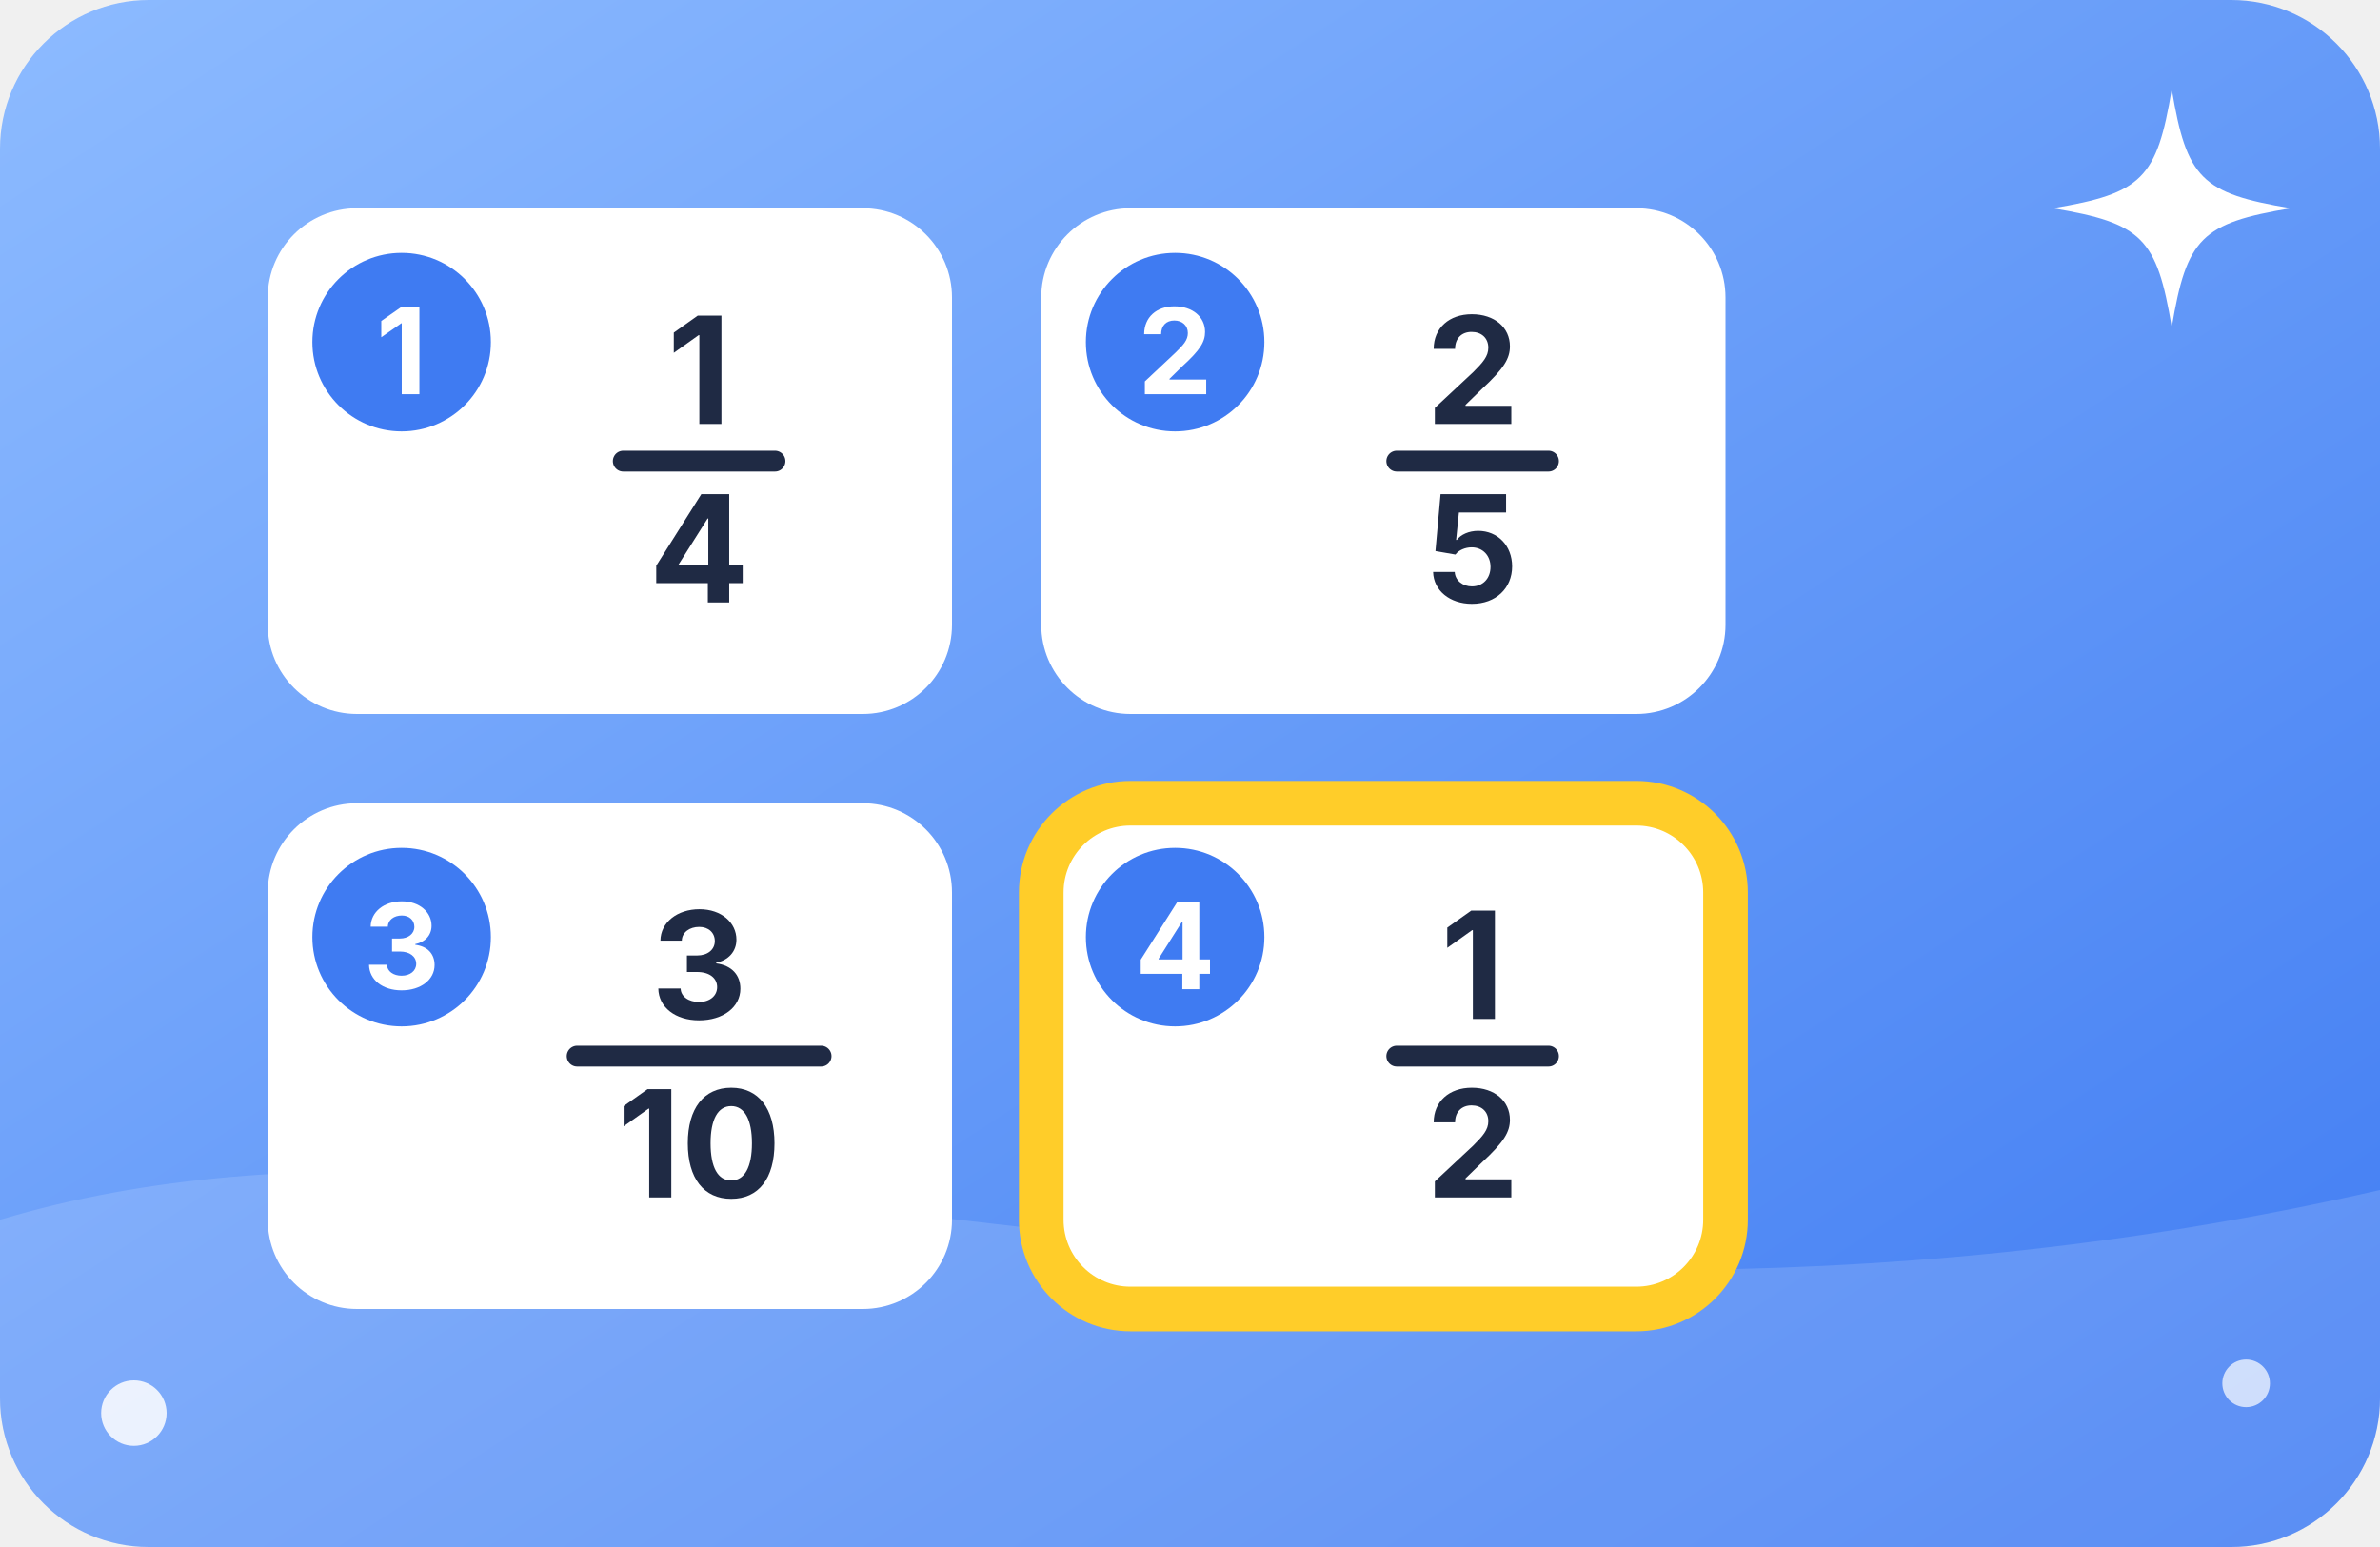
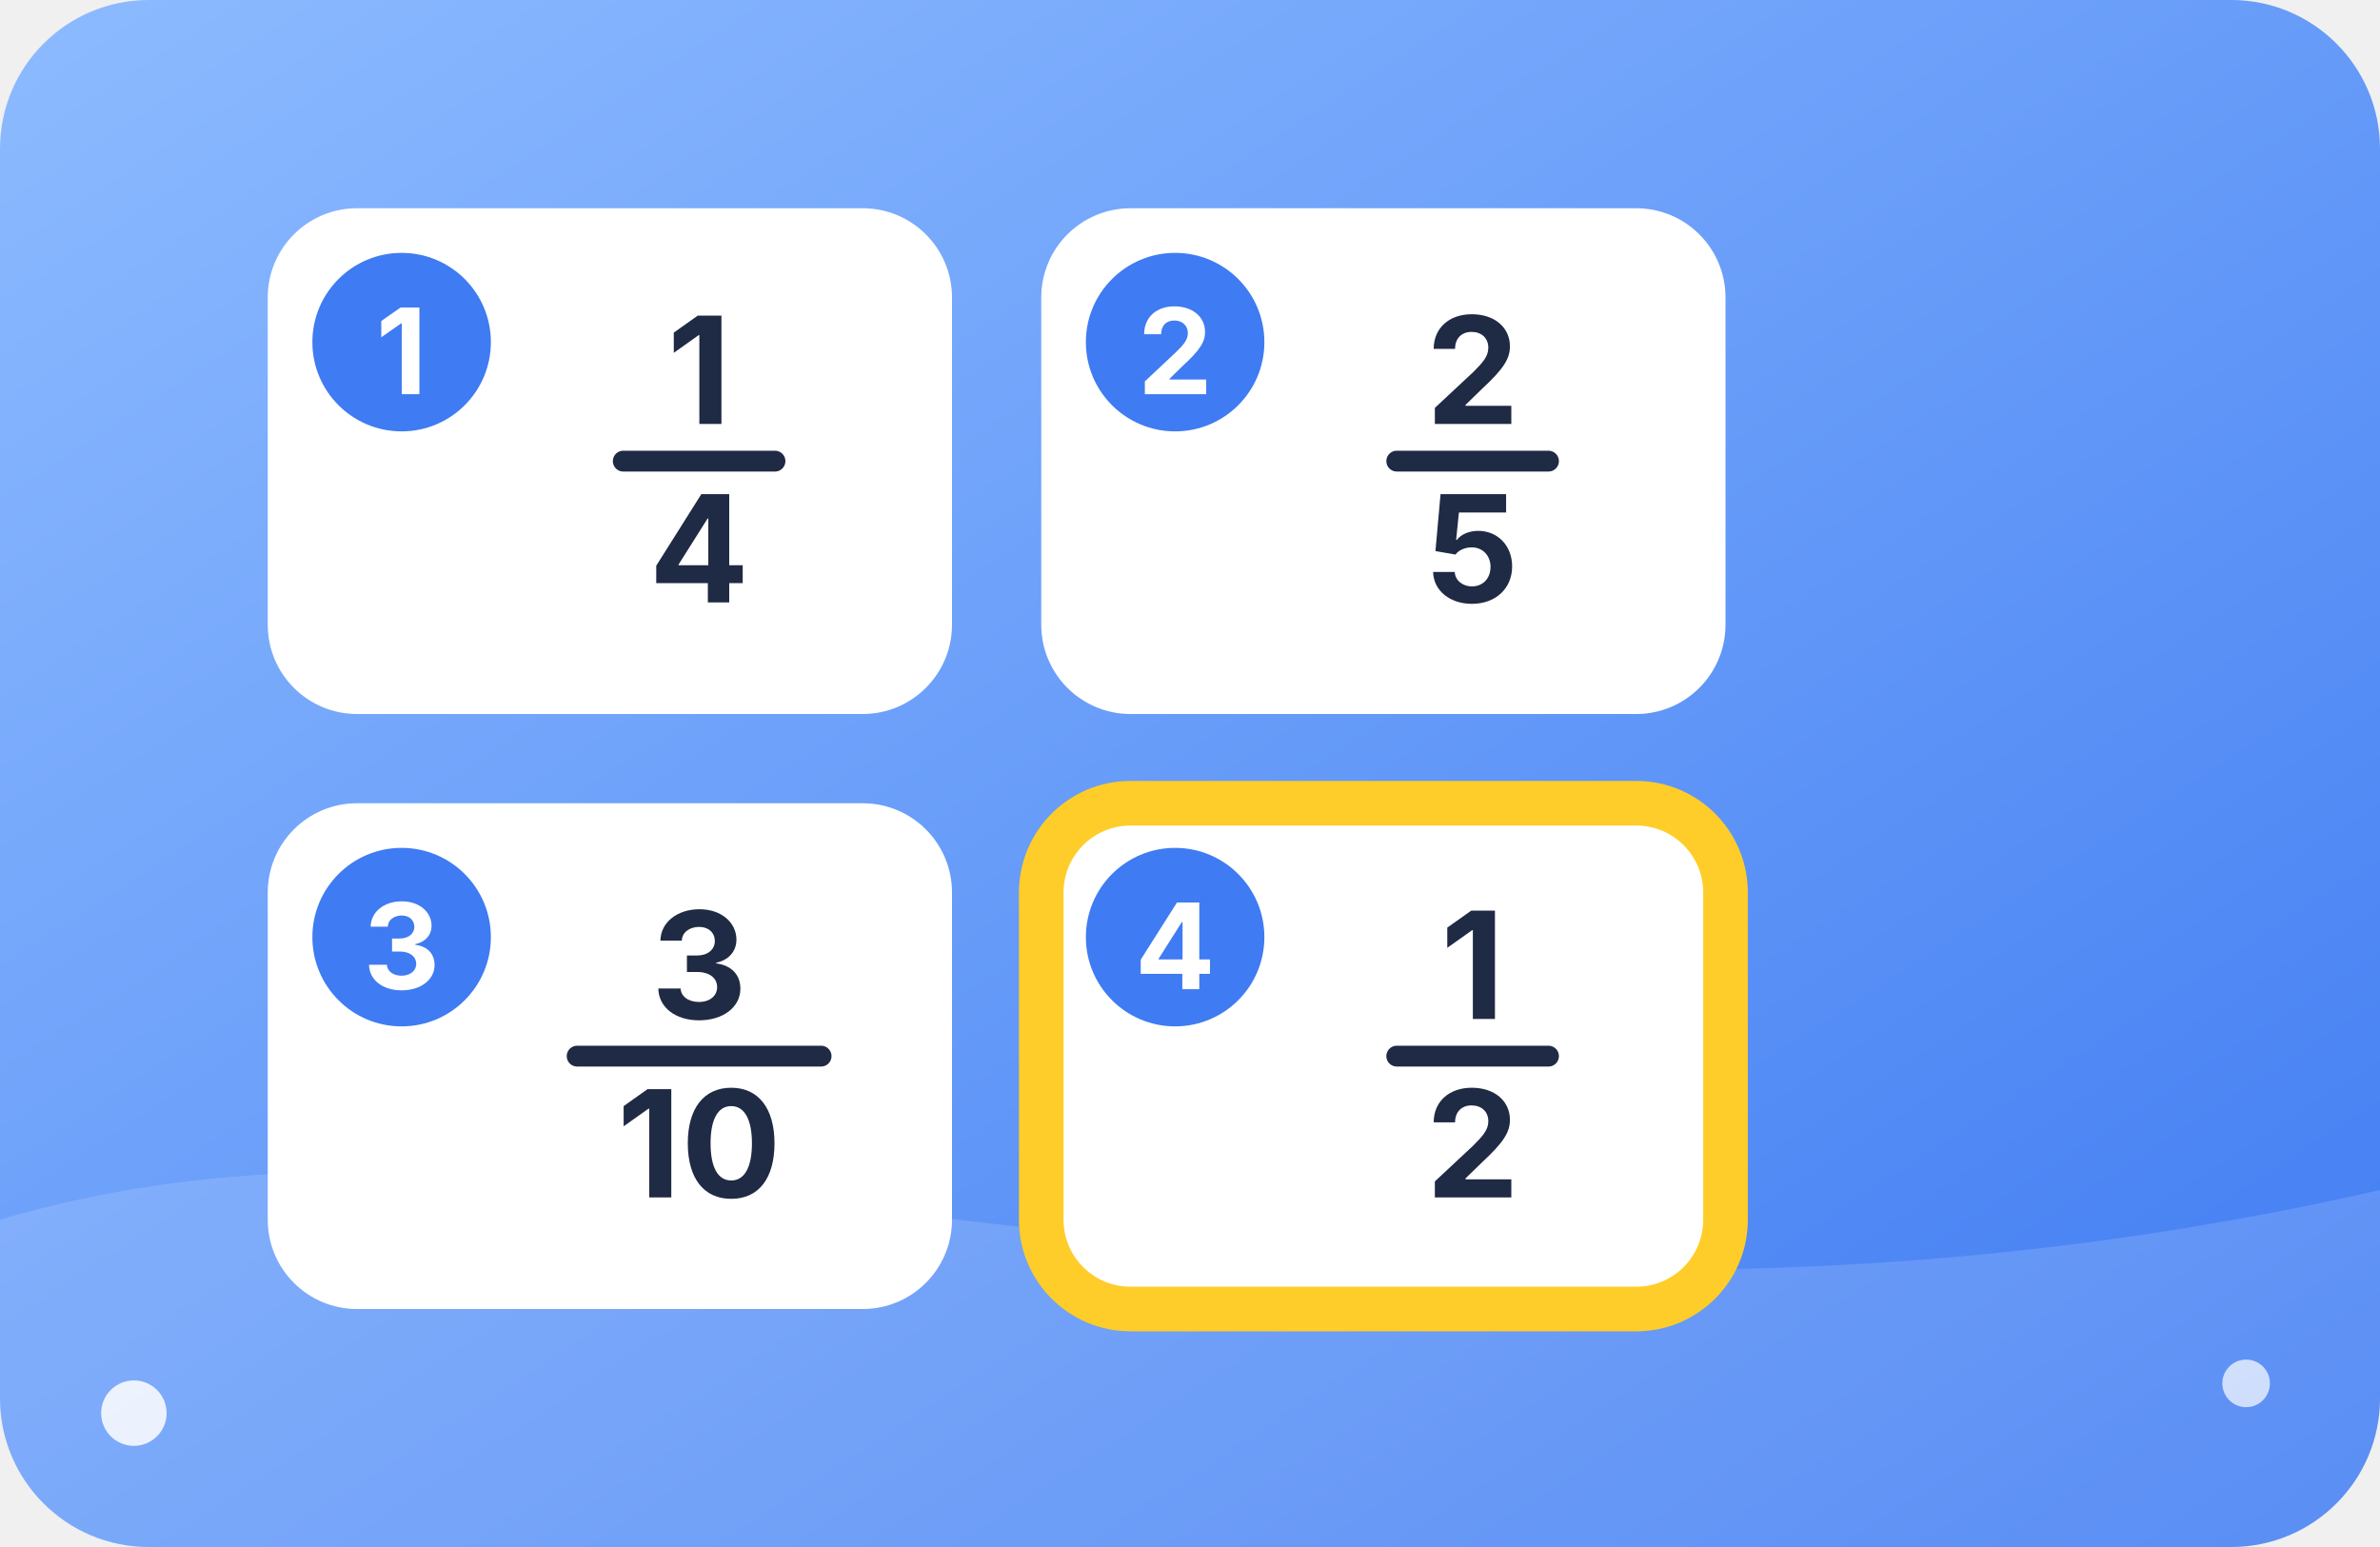
<svg xmlns="http://www.w3.org/2000/svg" viewBox="0 0 160 104" role="img" aria-label="1234">
  <defs>
    <linearGradient id="q4g" x1="0" y1="0" x2="1" y2="1">
      <stop offset="0" stop-color="#8DBBFF" />
      <stop offset="1" stop-color="#3F7BF2" />
    </linearGradient>
    <clipPath id="q4c">
      <rect width="160" height="104" rx="10" />
    </clipPath>
  </defs>
  <g clip-path="url(#q4c)">
    <rect width="160" height="104" fill="url(#q4g)" />
    <path d="M0 82C40 70 90 96 160 80V104H0Z" fill="#fff" opacity=".14" />
  </g>
  <circle cx="9" cy="95" r="2.2" fill="#fff" opacity=".85" />
  <circle cx="151" cy="93" r="1.6" fill="#fff" opacity=".7" />
-   <g transform="translate(146 14)">
-     <path d="M0-8C1-2 2-1 8 0 2 1 1 2 0 8-1 2-2 1-8 0-2-1-1-2 0-8Z" fill="#fff" />
-   </g>
  <rect x="18" y="14" width="46" height="34" rx="6" fill="#fff" />
  <circle cx="27" cy="23" r="6" fill="#3F7BF2" />
  <text x="27" y="26.5" font-family="Inter,system-ui,sans-serif" font-weight="700" text-anchor="middle" font-size="8" fill="#fff">1</text>
  <g font-family="Inter,system-ui,sans-serif" font-weight="700" text-anchor="middle" font-size="10" fill="#1F2A44">
    <text x="47" y="28.5">1</text>
    <text x="47" y="40.5">4</text>
  </g>
  <path d="M41.9 31H52.1" stroke="#1F2A44" stroke-width="1.4" stroke-linecap="round" />
  <rect x="70" y="14" width="46" height="34" rx="6" fill="#fff" />
  <circle cx="79" cy="23" r="6" fill="#3F7BF2" />
  <text x="79" y="26.5" font-family="Inter,system-ui,sans-serif" font-weight="700" text-anchor="middle" font-size="8" fill="#fff">2</text>
  <g font-family="Inter,system-ui,sans-serif" font-weight="700" text-anchor="middle" font-size="10" fill="#1F2A44">
    <text x="99" y="28.5">2</text>
    <text x="99" y="40.5">5</text>
  </g>
  <path d="M93.9 31H104.1" stroke="#1F2A44" stroke-width="1.4" stroke-linecap="round" />
  <rect x="18" y="54" width="46" height="34" rx="6" fill="#fff" />
  <circle cx="27" cy="63" r="6" fill="#3F7BF2" />
  <text x="27" y="66.5" font-family="Inter,system-ui,sans-serif" font-weight="700" text-anchor="middle" font-size="8" fill="#fff">3</text>
  <g font-family="Inter,system-ui,sans-serif" font-weight="700" text-anchor="middle" font-size="10" fill="#1F2A44">
    <text x="47" y="68.5">3</text>
    <text x="47" y="80.5">10</text>
  </g>
  <path d="M38.8 71H55.2" stroke="#1F2A44" stroke-width="1.4" stroke-linecap="round" />
  <rect x="70" y="54" width="46" height="34" rx="6" fill="#fff" stroke="#FFCD29" stroke-width="3" />
  <circle cx="79" cy="63" r="6" fill="#3F7BF2" />
  <text x="79" y="66.5" font-family="Inter,system-ui,sans-serif" font-weight="700" text-anchor="middle" font-size="8" fill="#fff">4</text>
  <g font-family="Inter,system-ui,sans-serif" font-weight="700" text-anchor="middle" font-size="10" fill="#1F2A44">
    <text x="99" y="68.5">1</text>
    <text x="99" y="80.5">2</text>
  </g>
  <path d="M93.9 71H104.1" stroke="#1F2A44" stroke-width="1.4" stroke-linecap="round" />
</svg>
